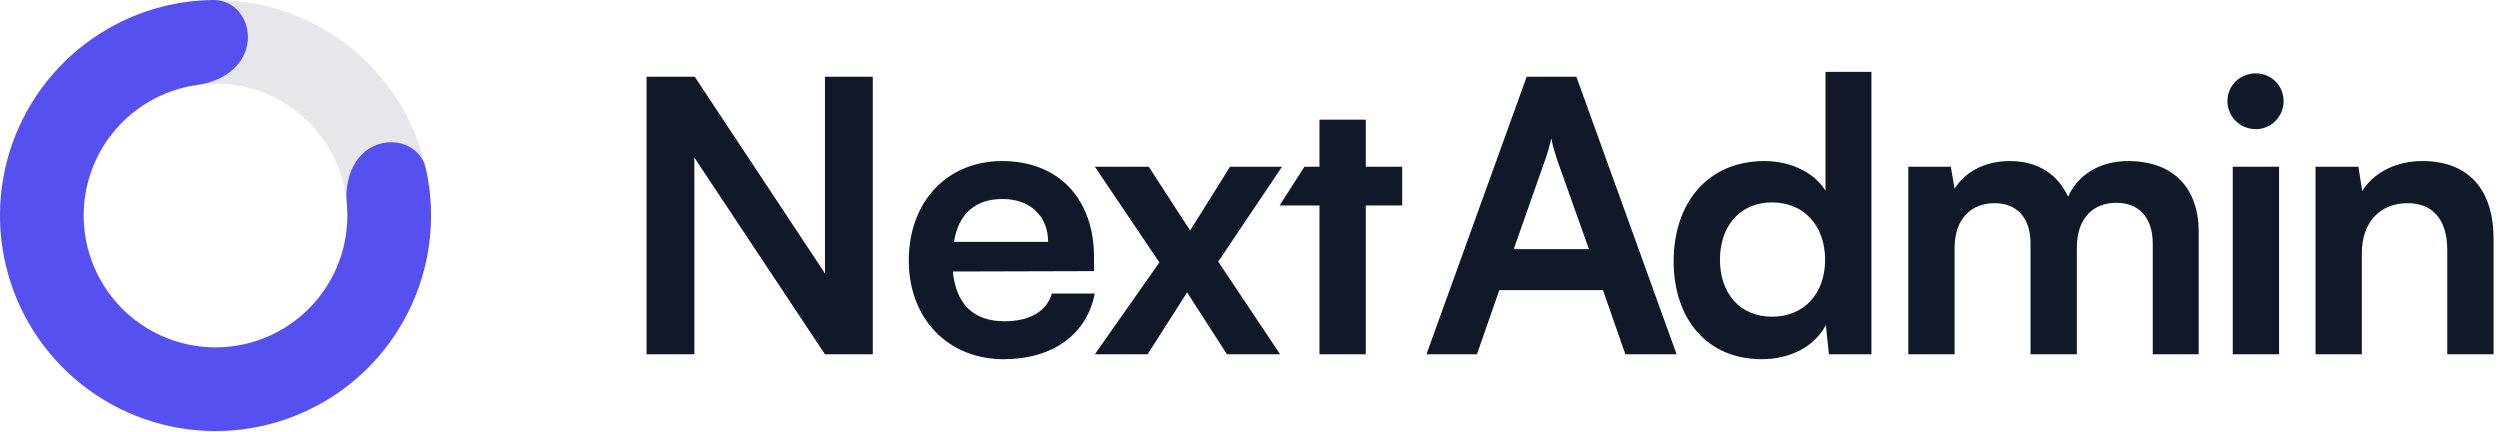
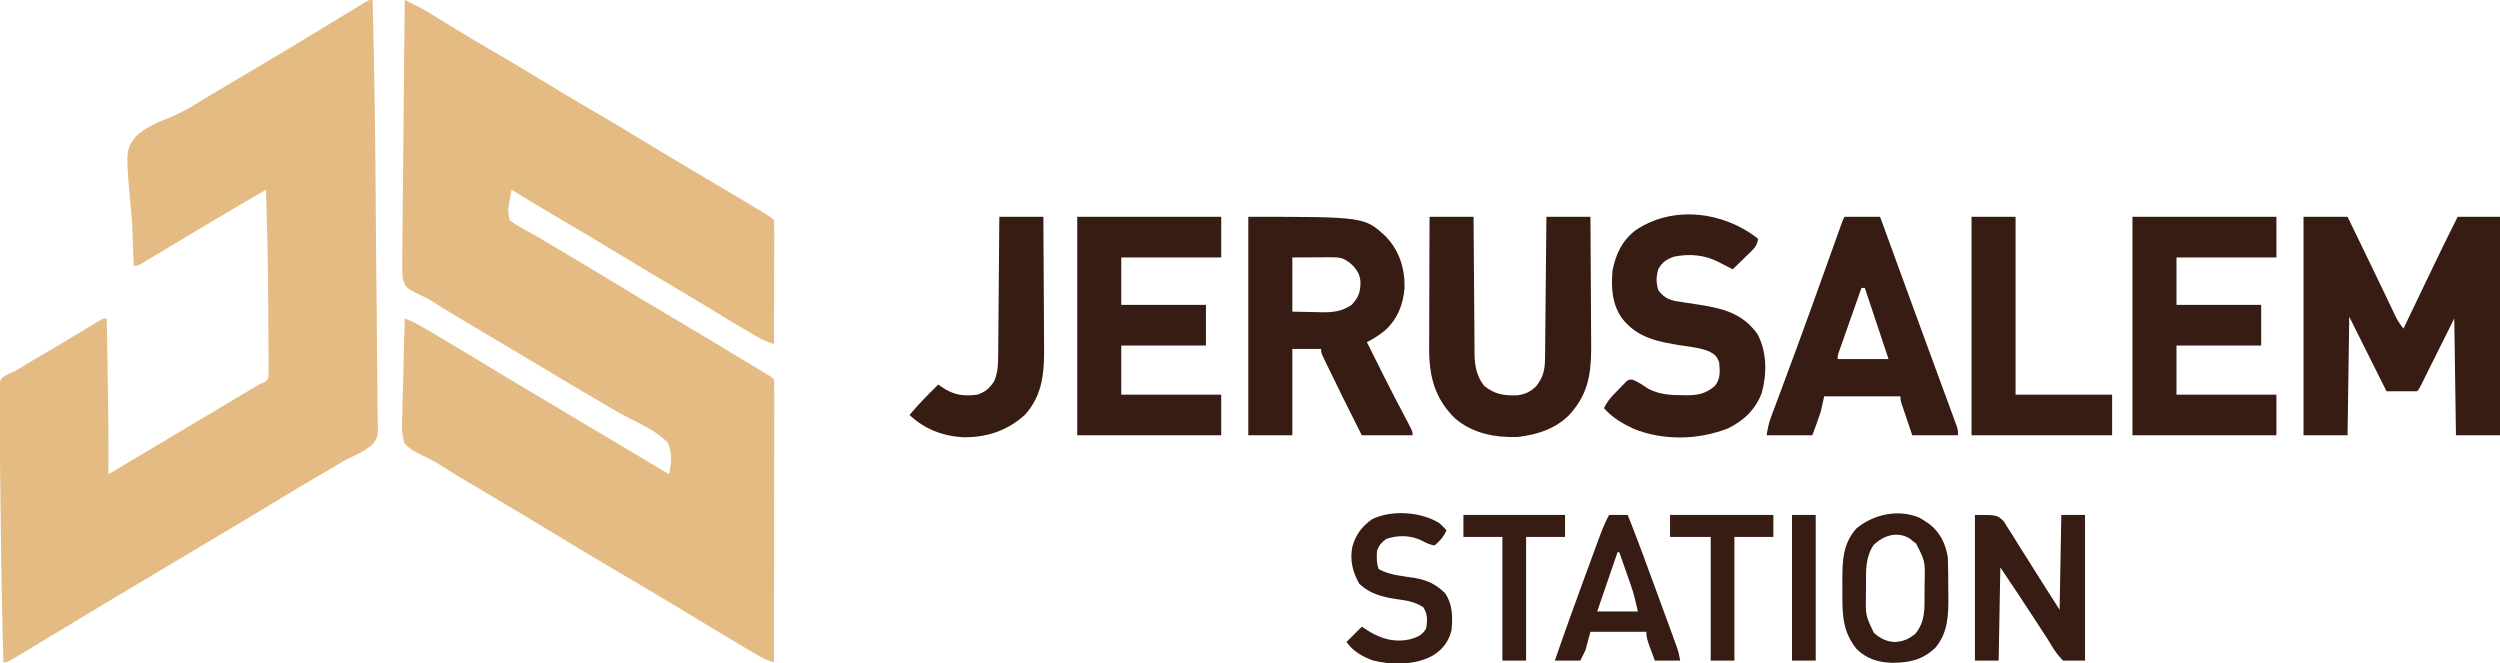
- <svg xmlns="http://www.w3.org/2000/svg" width="174" height="30" viewBox="0 0 174 30" fill="none">
-   <path d="M30 15C30 23.284 23.284 30 15 30C6.716 30 0 23.284 0 15C0 6.716 6.716 0 15 0C23.284 0 30 6.716 30 15ZM5.822 15C5.822 20.069 9.931 24.178 15 24.178C20.069 24.178 24.178 20.069 24.178 15C24.178 9.931 20.069 5.822 15 5.822C9.931 5.822 5.822 9.931 5.822 15Z" fill="#E5E7EB" />
-   <path d="M26.071 10.145C27.543 9.499 29.291 10.169 29.641 11.738C30.151 14.027 30.12 16.418 29.532 18.716C28.703 21.961 26.811 24.835 24.158 26.88C21.506 28.924 18.245 30.023 14.896 30C11.547 29.977 8.302 28.833 5.678 26.752C3.054 24.671 1.203 21.771 0.418 18.515C-0.367 15.259 -0.04 11.835 1.348 8.786C2.735 5.738 5.103 3.242 8.073 1.695C10.178 0.6 12.499 0.025 14.844 0.001C16.451 -0.016 17.501 1.534 17.208 3.114C16.914 4.695 15.372 5.69 13.778 5.904C12.732 6.044 11.711 6.365 10.762 6.859C8.944 7.806 7.495 9.333 6.647 11.198C5.798 13.063 5.597 15.159 6.078 17.151C6.558 19.143 7.691 20.917 9.296 22.191C10.902 23.464 12.887 24.164 14.937 24.178C16.986 24.192 18.981 23.52 20.604 22.269C22.227 21.018 23.384 19.259 23.892 17.274C24.157 16.237 24.237 15.17 24.136 14.119C23.981 12.519 24.599 10.79 26.071 10.145Z" fill="#5750F1" />
-   <path d="M48.329 24.657H45V5.343H48.355L57.417 19.029V5.343H60.746V24.657H57.417L48.329 10.971V24.657Z" fill="#111928" />
-   <path d="M69.856 25C65.973 25 63.251 22.173 63.251 18.131C63.251 14.036 65.92 11.209 69.751 11.209C73.661 11.209 76.144 13.824 76.144 17.893V18.87L66.316 18.897C66.554 21.195 67.769 22.358 69.909 22.358C71.679 22.358 72.842 21.671 73.212 20.429H76.197C75.642 23.283 73.264 25 69.856 25ZM69.777 13.851C67.875 13.851 66.712 14.881 66.395 16.836H72.948C72.948 15.04 71.706 13.851 69.777 13.851Z" fill="#111928" />
-   <path d="M79.874 24.657H76.202L80.693 18.263L76.202 11.605H79.954L82.833 16.044L85.608 11.605H89.227L84.788 18.21L89.095 24.657H85.396L82.622 20.35L79.874 24.657Z" fill="#111928" />
-   <path d="M95.058 24.657H91.835V14.3H89.06L90.787 11.605H91.835V8.329H95.058V11.605H97.594V14.3H95.058V24.657Z" fill="#111928" />
-   <path d="M102.795 24.657H99.281L106.256 5.343H109.717L116.692 24.657H113.125L111.566 20.192H104.354L102.795 24.657ZM107.55 11.103L105.357 17.338H110.589L108.369 11.103C108.211 10.601 108.026 10.02 107.973 9.624C107.894 9.993 107.735 10.575 107.55 11.103Z" fill="#111928" />
-   <path d="M122.615 25C118.837 25 116.486 22.226 116.486 18.184C116.486 14.115 118.864 11.209 122.8 11.209C124.623 11.209 126.235 11.975 127.054 13.27V5H130.251V24.657H127.292L127.08 22.622C126.288 24.128 124.597 25 122.615 25ZM123.329 22.041C125.574 22.041 127.027 20.429 127.027 18.078C127.027 15.727 125.574 14.088 123.329 14.088C121.083 14.088 119.709 15.753 119.709 18.078C119.709 20.403 121.083 22.041 123.329 22.041Z" fill="#111928" />
-   <path d="M136.04 24.657H132.817V11.605H135.776L136.04 13.137C136.701 12.054 138.022 11.209 139.898 11.209C141.879 11.209 143.253 12.186 143.94 13.692C144.6 12.186 146.133 11.209 148.114 11.209C151.285 11.209 153.028 13.111 153.028 16.123V24.657H149.832V16.968C149.832 15.092 148.828 14.115 147.295 14.115C145.736 14.115 144.548 15.119 144.548 17.259V24.657H141.324V16.942C141.324 15.119 140.347 14.141 138.814 14.141C137.282 14.141 136.04 15.145 136.04 17.259V24.657Z" fill="#111928" />
-   <path d="M157.012 8.989C155.902 8.989 155.03 8.118 155.03 7.034C155.03 5.951 155.902 5.106 157.012 5.106C158.068 5.106 158.94 5.951 158.94 7.034C158.94 8.118 158.068 8.989 157.012 8.989ZM155.4 24.657V11.605H158.623V24.657H155.4Z" fill="#111928" />
-   <path d="M164.384 24.657H161.161V11.605H164.146L164.41 13.296C165.23 11.975 166.815 11.209 168.585 11.209C171.861 11.209 173.552 13.243 173.552 16.625V24.657H170.329V17.391C170.329 15.198 169.245 14.141 167.581 14.141C165.599 14.141 164.384 15.515 164.384 17.629V24.657Z" fill="#111928" />
+ <svg xmlns="http://www.w3.org/2000/svg" version="1.1" width="1476" height="391">
+   <path d="M0 0 C1.6 0.793 3.199 1.588 4.797 2.384 C5.688 2.826 6.578 3.269 7.496 3.725 C10.444 5.226 13.267 6.872 16.082 8.609 C17.164 9.273 18.245 9.936 19.359 10.619 C20.201 11.139 20.201 11.139 21.061 11.669 C24.134 13.566 27.217 15.447 30.301 17.328 C30.937 17.717 31.574 18.105 32.23 18.505 C38.937 22.588 45.715 26.548 52.5 30.5 C62.647 36.414 72.717 42.441 82.74 48.562 C91.604 53.973 100.528 59.27 109.5 64.5 C118.994 70.035 128.431 75.651 137.812 81.375 C148 87.591 158.232 93.729 168.5 99.812 C169.18 100.215 169.86 100.618 170.56 101.033 C173.216 102.607 175.871 104.18 178.526 105.754 C215.907 127.907 215.907 127.907 218 130 C218.094 132.27 218.117 134.543 218.114 136.815 C218.114 137.527 218.114 138.239 218.114 138.973 C218.113 141.337 218.105 143.702 218.098 146.066 C218.096 147.702 218.094 149.337 218.093 150.972 C218.09 155.284 218.08 159.597 218.069 163.909 C218.058 168.306 218.054 172.703 218.049 177.1 C218.038 185.733 218.021 194.367 218 203 C214.107 202.126 210.942 200.468 207.5 198.5 C206.816 198.112 206.131 197.724 205.426 197.324 C197.323 192.681 189.367 187.791 181.396 182.926 C172.305 177.38 163.165 171.922 154 166.5 C143.897 160.523 133.832 154.49 123.812 148.375 C113.617 142.153 103.349 136.068 93.032 130.05 C82.94 124.162 72.931 118.155 63 112 C62.856 112.87 62.711 113.74 62.562 114.637 C62.212 116.731 61.823 118.819 61.375 120.895 C60.928 124.371 61.005 126.619 62 130 C64.239 131.776 66.126 133.01 68.613 134.324 C69.993 135.101 71.373 135.878 72.752 136.655 C73.815 137.239 73.815 137.239 74.898 137.834 C78.136 139.63 81.304 141.536 84.48 143.438 C85.744 144.186 87.007 144.934 88.271 145.682 C99.887 152.557 111.474 159.475 123 166.5 C133.023 172.609 143.089 178.642 153.188 184.625 C154.201 185.225 154.201 185.225 155.234 185.838 C155.906 186.236 156.577 186.634 157.269 187.044 C158.609 187.838 159.949 188.632 161.289 189.426 C162.271 190.008 162.271 190.008 163.274 190.602 C177.901 199.274 192.465 208.05 207 216.875 C207.993 217.477 208.985 218.079 210.008 218.698 C210.913 219.249 211.818 219.8 212.75 220.367 C213.949 221.096 213.949 221.096 215.172 221.839 C217 223 217 223 218 224 C218.097 226.152 218.122 228.306 218.12 230.46 C218.122 231.484 218.122 231.484 218.123 232.529 C218.125 234.834 218.119 237.139 218.114 239.444 C218.113 241.089 218.113 242.734 218.114 244.38 C218.114 248.861 218.108 253.342 218.101 257.824 C218.095 262.501 218.095 267.179 218.093 271.857 C218.09 280.722 218.082 289.586 218.072 298.451 C218.061 308.54 218.055 318.63 218.05 328.719 C218.04 349.479 218.022 370.24 218 391 C214.291 390.166 211.538 388.72 208.25 386.781 C207.688 386.452 207.126 386.122 206.548 385.782 C204.695 384.693 202.848 383.597 201 382.5 C199.699 381.733 198.398 380.965 197.097 380.198 C187.022 374.247 177.015 368.184 167.024 362.093 C157.435 356.248 147.779 350.523 138.101 344.827 C131.853 341.145 125.613 337.45 119.375 333.75 C118.691 333.344 118.007 332.939 117.303 332.521 C107.261 326.562 97.262 320.537 87.293 314.459 C77.903 308.736 68.463 303.101 59 297.5 C30.573 280.674 30.573 280.674 18.522 273.074 C16.122 271.604 13.711 270.387 11.139 269.247 C7.036 267.324 3.129 265.343 0 262 C-2.058 256.27 -1.767 250.946 -1.465 244.934 C-1.437 243.287 -1.415 241.641 -1.401 239.995 C-1.344 235.686 -1.197 231.384 -1.03 227.078 C-0.876 222.675 -0.808 218.27 -0.732 213.865 C-0.572 205.24 -0.317 196.621 0 188 C3.841 189.495 7.289 191.226 10.848 193.316 C11.408 193.644 11.967 193.972 12.544 194.31 C14.386 195.39 16.224 196.476 18.062 197.562 C19.366 198.33 20.67 199.097 21.973 199.864 C31.784 205.646 41.525 211.539 51.246 217.47 C60.292 222.984 69.386 228.413 78.5 233.812 C79.186 234.219 79.872 234.626 80.579 235.044 C81.942 235.851 83.304 236.659 84.666 237.466 C85.323 237.855 85.98 238.244 86.656 238.645 C87.302 239.027 87.947 239.409 88.613 239.803 C93.753 242.85 98.88 245.918 104 249 C114.227 255.154 124.495 261.24 134.762 267.328 C141.852 271.533 148.937 275.747 156 280 C157.418 273.411 158.1 267.204 155 261 C148.333 254.429 139.25 250.365 130.996 246.102 C125.24 243.111 119.693 239.771 114.124 236.451 C111.096 234.652 108.051 232.883 105.008 231.109 C97.52 226.734 90.085 222.274 82.657 217.8 C74.869 213.113 67.056 208.469 59.235 203.838 C27.845 185.245 27.845 185.245 16.36 177.995 C13.057 175.952 13.057 175.952 9.596 174.45 C0.72 170.088 0.72 170.088 -1.175 164.593 C-1.606 160.232 -1.612 156.042 -1.476 151.67 C-1.472 150.014 -1.474 148.357 -1.482 146.701 C-1.485 142.22 -1.409 137.744 -1.318 133.265 C-1.237 128.578 -1.229 123.891 -1.214 119.203 C-1.173 110.334 -1.067 101.468 -0.936 92.6 C-0.791 82.501 -0.719 72.402 -0.654 62.302 C-0.518 41.534 -0.29 20.767 0 0 Z " fill="#E5BB84" transform="translate(239,0)" />
+   <path d="M0 0 C1.137 43.757 1.67 87.514 1.911 131.285 C1.983 144.013 2.086 156.74 2.262 169.468 C2.417 180.698 2.516 191.927 2.546 203.159 C2.564 209.069 2.609 214.975 2.722 220.884 C2.827 226.411 2.856 231.933 2.828 237.46 C2.831 239.48 2.861 241.5 2.921 243.519 C3.338 258.329 3.338 258.329 -0.547 262.767 C-4.334 265.905 -8.499 268.065 -12.971 270.062 C-16.103 271.51 -18.977 273.301 -21.922 275.098 C-24.197 276.421 -26.473 277.743 -28.75 279.062 C-38.497 284.738 -48.185 290.499 -57.812 296.375 C-67.897 302.528 -78.024 308.604 -88.188 314.625 C-88.866 315.027 -89.544 315.428 -90.242 315.842 C-90.918 316.242 -91.593 316.642 -92.288 317.054 C-93.634 317.851 -94.979 318.648 -96.324 319.445 C-96.981 319.834 -97.638 320.224 -98.315 320.625 C-104.39 324.227 -110.447 327.859 -116.5 331.5 C-125.233 336.753 -133.99 341.964 -142.758 347.158 C-153.647 353.608 -164.505 360.103 -175.312 366.688 C-184.29 372.152 -193.279 377.598 -202.307 382.978 C-203.511 383.696 -204.713 384.415 -205.914 385.136 C-207.568 386.128 -209.225 387.113 -210.883 388.098 C-211.825 388.66 -212.768 389.222 -213.739 389.801 C-216 391 -216 391 -218 391 C-218.849 360.538 -219.352 330.069 -219.673 299.597 C-219.682 298.771 -219.691 297.945 -219.7 297.094 C-219.734 293.8 -219.769 290.506 -219.802 287.213 C-219.896 277.968 -220.035 268.729 -220.287 259.488 C-220.402 255.154 -220.485 250.82 -220.561 246.485 C-220.603 244.559 -220.661 242.633 -220.736 240.708 C-221.273 226.805 -221.273 226.805 -218.49 222.859 C-216.093 221.183 -213.692 220.148 -211 219 C-209.239 217.964 -207.479 216.926 -205.738 215.856 C-203.786 214.656 -201.817 213.486 -199.842 212.323 C-199.163 211.923 -198.483 211.523 -197.784 211.11 C-197.092 210.702 -196.4 210.295 -195.688 209.875 C-192.834 208.19 -189.981 206.503 -187.129 204.816 C-186.43 204.403 -185.73 203.99 -185.01 203.564 C-180.835 201.095 -176.675 198.604 -172.527 196.09 C-171.599 195.527 -170.671 194.965 -169.714 194.385 C-168.028 193.361 -166.344 192.334 -164.663 191.302 C-159.219 188 -159.219 188 -157 188 C-156.828 197.146 -156.661 206.292 -156.5 215.438 C-156.488 216.11 -156.476 216.783 -156.464 217.475 C-156.098 238.318 -155.842 259.154 -156 280 C-133.722 266.797 -133.722 266.797 -111.5 253.5 C-100.207 246.709 -88.879 239.978 -77.545 233.256 C-76.549 232.665 -76.549 232.665 -75.533 232.063 C-74.291 231.326 -73.049 230.59 -71.807 229.854 C-70.204 228.903 -68.602 227.952 -67 227 C-66.123 226.613 -65.246 226.225 -64.342 225.826 C-61.674 224.158 -61.674 224.158 -61.392 220.862 C-61.4 219.565 -61.408 218.268 -61.417 216.931 C-61.414 216.213 -61.412 215.495 -61.409 214.756 C-61.408 212.365 -61.442 209.976 -61.477 207.586 C-61.483 205.898 -61.488 204.21 -61.491 202.522 C-61.504 198.047 -61.549 193.572 -61.598 189.096 C-61.633 185.548 -61.647 182 -61.659 178.452 C-61.736 156.289 -62.199 134.149 -63 112 C-82.612 123.447 -82.612 123.447 -102.125 135.062 C-109.668 139.6 -117.211 144.136 -124.771 148.644 C-126.001 149.377 -127.229 150.113 -128.457 150.85 C-130.169 151.878 -131.885 152.9 -133.602 153.922 C-134.595 154.516 -135.588 155.11 -136.612 155.722 C-139 157 -139 157 -141 157 C-141.32 151.281 -141.534 145.57 -141.668 139.844 C-141.781 135.018 -142.046 130.236 -142.499 125.43 C-145.956 88.609 -145.956 88.609 -139.763 80.526 C-134.059 75.246 -127.358 72.305 -120.188 69.528 C-113.038 66.757 -106.732 62.887 -100.236 58.85 C-96.904 56.795 -93.529 54.815 -90.156 52.828 C-88.798 52.024 -87.44 51.22 -86.082 50.416 C-84.041 49.208 -82 48 -79.958 46.792 C-75.221 43.988 -70.485 41.183 -65.75 38.375 C-65.088 37.982 -64.426 37.59 -63.744 37.185 C-54.213 31.531 -44.717 25.822 -35.25 20.062 C-34.675 19.713 -34.1 19.363 -33.508 19.003 C-28.632 16.038 -23.757 13.071 -18.884 10.101 C-16.05 8.375 -13.213 6.656 -10.375 4.938 C-9.13 4.177 -9.13 4.177 -7.86 3.401 C-6.735 2.721 -6.735 2.721 -5.586 2.027 C-4.612 1.436 -4.612 1.436 -3.619 0.832 C-2 0 -2 0 0 0 Z " fill="#E5BB84" transform="translate(220,0)" />
+   <path d="M0 0 C8.58 0 17.16 0 26 0 C27.66 3.422 29.32 6.843 30.98 10.265 C32.419 13.232 33.859 16.2 35.3 19.167 C38.909 26.605 42.508 34.049 46.074 41.508 C47.019 43.48 47.964 45.451 48.909 47.423 C49.508 48.677 50.106 49.931 50.702 51.185 C51.533 52.934 52.37 54.68 53.207 56.426 C53.676 57.41 54.145 58.394 54.628 59.407 C55.903 61.818 57.297 63.877 59 66 C59.301 65.374 59.601 64.747 59.911 64.102 C60.337 63.214 60.764 62.325 61.203 61.41 C61.683 60.41 62.163 59.411 62.657 58.381 C63.732 56.142 64.807 53.903 65.882 51.664 C68.654 45.89 71.424 40.115 74.188 34.336 C79.689 22.837 85.255 11.38 91 0 C99.25 0 107.5 0 116 0 C116 42.57 116 85.14 116 129 C107.42 129 98.84 129 90 129 C89.67 106.23 89.34 83.46 89 60 C82.132 73.776 82.132 73.776 75.268 87.554 C74.409 89.275 73.55 90.995 72.691 92.715 C72.243 93.617 71.795 94.518 71.333 95.447 C70.907 96.3 70.48 97.153 70.041 98.031 C69.67 98.775 69.3 99.519 68.917 100.285 C68 102 68 102 67 103 C61.06 103 55.12 103 49 103 C41.74 88.48 34.48 73.96 27 59 C26.67 82.1 26.34 105.2 26 129 C17.42 129 8.84 129 0 129 C0 86.43 0 43.86 0 0 Z " fill="#371C13" transform="translate(1360,128)" />
+   <path d="M0 0 C68.573 0 68.573 0 81.25 11.688 C89.26 20.161 92.516 30.662 92.246 42.137 C91.407 51.895 88.082 60.386 80.75 67.043 C77.307 69.79 73.955 72.067 70 74 C77.195 88.491 84.407 102.961 92.012 117.242 C97 126.651 97 126.651 97 129 C87.1 129 77.2 129 67 129 C60.483 116.037 53.978 103.075 47.688 90 C47.214 89.022 46.741 88.044 46.253 87.037 C45.823 86.138 45.392 85.239 44.949 84.312 C44.571 83.525 44.193 82.737 43.803 81.926 C43 80 43 80 43 78 C37.39 78 31.78 78 26 78 C26 94.83 26 111.66 26 129 C17.42 129 8.84 129 0 129 C0 86.43 0 43.86 0 0 Z M26 24 C26 34.56 26 45.12 26 56 C30.29 56.083 34.58 56.165 39 56.25 C41.005 56.305 41.005 56.305 43.051 56.36 C50.208 56.427 54.964 55.95 61 52 C65.183 47.603 66.322 44.145 66.211 38.055 C65.721 33.287 63.468 30.209 59.938 27.188 C55.679 24.016 53.747 23.879 48.461 23.902 C46.702 23.906 46.702 23.906 44.908 23.91 C43.412 23.919 41.916 23.928 40.375 23.938 C33.259 23.968 33.259 23.968 26 24 Z " fill="#371C13" transform="translate(737,128)" />
+   <path d="M0 0 C28.05 0 56.1 0 85 0 C85 7.92 85 15.84 85 24 C65.53 24 46.06 24 26 24 C26 33.24 26 42.48 26 52 C42.5 52 59 52 76 52 C76 59.92 76 67.84 76 76 C59.5 76 43 76 26 76 C26 85.57 26 95.14 26 105 C45.47 105 64.94 105 85 105 C85 112.92 85 120.84 85 129 C56.95 129 28.9 129 0 129 C0 86.43 0 43.86 0 0 Z " fill="#371C13" transform="translate(1259,128)" />
+   <path d="M0 0 C28.05 0 56.1 0 85 0 C85 7.92 85 15.84 85 24 C65.53 24 46.06 24 26 24 C26 33.24 26 42.48 26 52 C42.5 52 59 52 76 52 C76 59.92 76 67.84 76 76 C59.5 76 43 76 26 76 C26 85.57 26 95.14 26 105 C45.47 105 64.94 105 85 105 C85 112.92 85 120.84 85 129 C56.95 129 28.9 129 0 129 C0 86.43 0 43.86 0 0 Z " fill="#371C13" transform="translate(636,128)" />
+   <path d="M0 0 C8.58 0 17.16 0 26 0 C26.015 2.619 26.029 5.237 26.044 7.935 C26.095 16.609 26.161 25.282 26.236 33.955 C26.28 39.211 26.32 44.467 26.346 49.723 C26.373 54.8 26.413 59.877 26.463 64.954 C26.48 66.886 26.491 68.819 26.498 70.751 C26.507 73.468 26.535 76.184 26.568 78.9 C26.565 80.086 26.565 80.086 26.563 81.296 C26.678 88.154 27.951 94.452 32.312 99.875 C38.587 104.836 43.737 105.596 51.578 105.414 C56.394 104.831 59.527 103.36 63 100 C67.586 94.12 68.156 89.559 68.205 82.306 C68.215 81.418 68.225 80.53 68.235 79.615 C68.267 76.677 68.292 73.739 68.316 70.801 C68.337 68.765 68.358 66.729 68.379 64.693 C68.435 59.332 68.484 53.971 68.532 48.61 C68.582 43.14 68.638 37.671 68.693 32.201 C68.801 21.467 68.902 10.734 69 0 C77.58 0 86.16 0 95 0 C95.091 11.771 95.164 23.541 95.207 35.312 C95.228 40.779 95.256 46.246 95.302 51.713 C95.346 56.997 95.369 62.281 95.38 67.566 C95.387 69.573 95.401 71.58 95.423 73.587 C95.579 88.657 94.921 101.773 85 114 C84.499 114.625 83.997 115.25 83.48 115.895 C75.483 124.826 63.633 128.712 52 130 C38.622 130.436 25.399 127.909 14.961 118.945 C3.281 107.358 -0.121 94.776 -0.227 78.673 C-0.234 75.007 -0.216 71.342 -0.195 67.676 C-0.192 65.719 -0.189 63.761 -0.187 61.804 C-0.179 56.686 -0.16 51.569 -0.137 46.451 C-0.117 41.216 -0.108 35.98 -0.098 30.744 C-0.076 20.496 -0.041 10.248 0 0 Z " fill="#371C13" transform="translate(844,128)" />
+   <path d="M0 0 C6.93 0 13.86 0 21 0 C21.973 2.665 22.946 5.331 23.919 7.996 C24.807 10.427 25.695 12.859 26.582 15.29 C28.847 21.494 31.112 27.698 33.376 33.903 C34.701 37.536 36.026 41.168 37.352 44.801 C37.756 45.91 37.756 45.91 38.169 47.041 C42.044 57.659 45.933 68.271 49.831 78.88 C51.43 83.235 53.028 87.59 54.624 91.946 C56.159 96.132 57.699 100.317 59.241 104.5 C60.423 107.712 61.6 110.927 62.777 114.141 C63.423 115.885 63.423 115.885 64.081 117.664 C64.468 118.724 64.855 119.784 65.254 120.876 C65.593 121.798 65.932 122.721 66.282 123.671 C67 126 67 126 67 129 C58.09 129 49.18 129 40 129 C38.845 125.576 37.69 122.153 36.5 118.625 C36.135 117.547 35.769 116.469 35.393 115.358 C34.966 114.086 34.966 114.086 34.531 112.789 C34.238 111.92 33.945 111.05 33.643 110.155 C33 108 33 108 33 106 C18.15 106 3.3 106 -12 106 C-12.66 108.97 -13.32 111.94 -14 115 C-15.543 119.718 -17.281 124.341 -19 129 C-27.91 129 -36.82 129 -46 129 C-45.312 124.873 -44.736 121.879 -43.324 118.102 C-42.977 117.166 -42.63 116.229 -42.272 115.264 C-41.891 114.252 -41.51 113.239 -41.117 112.195 C-40.714 111.111 -40.312 110.027 -39.897 108.91 C-39.02 106.551 -38.142 104.193 -37.261 101.835 C-34.883 95.469 -32.523 89.096 -30.164 82.723 C-29.917 82.056 -29.67 81.39 -29.416 80.703 C-22.454 61.896 -15.704 43.014 -8.949 24.132 C-7.989 21.449 -7.029 18.767 -6.068 16.085 C-5.406 14.233 -4.745 12.381 -4.084 10.528 C-3.69 9.429 -3.297 8.33 -2.892 7.198 C-2.549 6.237 -2.206 5.276 -1.852 4.287 C-1 2 -1 2 0 0 Z M10 42 C8.002 47.659 6.008 53.319 4.019 58.98 C3.341 60.907 2.662 62.833 1.981 64.759 C1.006 67.523 0.034 70.289 -0.938 73.055 C-1.244 73.919 -1.55 74.784 -1.865 75.675 C-2.146 76.475 -2.426 77.276 -2.715 78.101 C-2.964 78.807 -3.212 79.513 -3.469 80.241 C-4.096 82.013 -4.096 82.013 -4 84 C5.9 84 15.8 84 26 84 C25.157 81.471 24.314 78.942 23.445 76.336 C19.63 64.891 15.815 53.445 12 42 C11.34 42 10.68 42 10 42 Z " fill="#371C13" transform="translate(1089,128)" />
+   <path d="M0 0 C-0.581 3.428 -1.686 5.045 -4.16 7.453 C-4.789 8.072 -5.417 8.691 -6.064 9.328 C-6.724 9.962 -7.383 10.597 -8.062 11.25 C-8.726 11.9 -9.389 12.549 -10.072 13.219 C-11.708 14.819 -13.351 16.413 -15 18 C-15.953 17.506 -16.905 17.013 -17.887 16.504 C-19.153 15.856 -20.42 15.209 -21.688 14.562 C-22.313 14.237 -22.939 13.912 -23.584 13.576 C-31.679 9.465 -40.549 8.712 -49.484 10.496 C-53.982 11.992 -56.74 13.842 -59 18 C-60.199 22.504 -60.357 25.93 -58.875 30.375 C-56.181 34.147 -53.442 35.653 -48.945 36.736 C-47.826 36.904 -46.707 37.073 -45.555 37.246 C-44.312 37.444 -43.069 37.642 -41.789 37.846 C-39.203 38.237 -36.617 38.627 -34.031 39.018 C-20.298 41.205 -9.108 44.254 -0.559 55.977 C5.263 66.417 5.249 79.703 2.156 90.941 C-1.596 100.868 -8.544 107.481 -18 112 C-35.52 118.756 -55.851 119.248 -73.434 112.199 C-80.127 109.071 -86.088 105.567 -91 100 C-88.977 95.564 -86.021 92.617 -82.625 89.188 C-82.047 88.577 -81.47 87.967 -80.875 87.338 C-80.028 86.48 -80.028 86.48 -79.164 85.605 C-78.653 85.081 -78.142 84.557 -77.616 84.016 C-76 83 -76 83 -73.946 83.253 C-70.621 84.529 -67.793 86.581 -64.828 88.527 C-58.249 91.953 -51.705 92.342 -44.438 92.312 C-43.22 92.337 -43.22 92.337 -41.979 92.361 C-35.51 92.367 -30.646 91.298 -25.625 86.938 C-22.085 82.717 -22.557 78.294 -23 73 C-24.35 69.267 -25.376 68.326 -28.891 66.492 C-33.958 64.412 -39.3 63.843 -44.688 63.062 C-58.754 60.85 -71.138 58.728 -80.375 46.938 C-86.293 38.485 -86.785 29.083 -86 19 C-84.118 9.077 -80.468 1.294 -72.453 -5 C-50.299 -20.02 -20.232 -16.123 0 0 Z " fill="#371C13" transform="translate(1038,141)" />
+   <path d="M0 0 C8.58 0 17.16 0 26 0 C26 34.65 26 69.3 26 105 C44.81 105 63.62 105 83 105 C83 112.92 83 120.84 83 129 C55.61 129 28.22 129 0 129 C0 86.43 0 43.86 0 0 Z " fill="#371C13" transform="translate(1164,128)" />
+   <path d="M0 0 C8.58 0 17.16 0 26 0 C26.091 12.032 26.164 24.063 26.207 36.095 C26.228 41.683 26.256 47.27 26.302 52.858 C26.345 58.259 26.369 63.66 26.38 69.061 C26.387 71.113 26.401 73.165 26.423 75.217 C26.581 90.724 26.11 104.92 15 117 C4.703 126.371 -7.728 130.402 -21.559 130.145 C-33.535 129.436 -44.208 125.304 -53 117 C-47.729 110.589 -41.909 104.814 -36 99 C-35.429 99.433 -34.858 99.866 -34.27 100.312 C-27.214 105.158 -21.463 106.13 -13 105 C-8.207 103.402 -5.747 101.219 -3 97 C-0.871 91.912 -0.695 87.385 -0.681 81.965 C-0.666 80.633 -0.666 80.633 -0.651 79.273 C-0.62 76.351 -0.603 73.43 -0.586 70.508 C-0.567 68.476 -0.548 66.444 -0.527 64.413 C-0.476 59.077 -0.436 53.74 -0.399 48.404 C-0.359 42.954 -0.308 37.504 -0.258 32.055 C-0.161 21.37 -0.078 10.685 0 0 Z " fill="#371C13" transform="translate(590,128)" />
+   <path d="M0 0 C13 0 13 0 16.903 3.633 C18.008 5.29 19.065 6.981 20.078 8.695 C20.66 9.594 21.242 10.493 21.841 11.42 C23.688 14.296 25.469 17.207 27.25 20.125 C28.459 22.033 29.673 23.938 30.891 25.84 C33.158 29.396 35.4 32.965 37.614 36.555 C41.672 43.081 45.844 49.536 50 56 C50.33 37.52 50.66 19.04 51 0 C55.62 0 60.24 0 65 0 C65 28.38 65 56.76 65 86 C60.71 86 56.42 86 52 86 C49.06 82.876 47.181 80.537 45.121 76.921 C43.4 73.971 41.503 71.14 39.626 68.287 C37.961 65.754 36.318 63.208 34.676 60.66 C28.232 50.698 21.594 40.863 15 31 C14.67 49.15 14.34 67.3 14 86 C9.38 86 4.76 86 0 86 C0 57.62 0 29.24 0 0 Z " fill="#371C13" transform="translate(1166,304)" />
+   <path d="M0 0 C1.996 1.125 1.996 1.125 3.812 2.375 C4.443 2.788 5.073 3.2 5.723 3.625 C12.114 8.401 15.578 15.594 16.812 23.375 C16.929 26.127 17 28.853 17.016 31.605 C17.021 32.396 17.027 33.186 17.033 34.001 C17.042 35.671 17.049 37.341 17.053 39.011 C17.062 41.537 17.093 44.062 17.125 46.588 C17.198 57.607 16.938 67.597 9.691 76.551 C2.047 83.972 -5.724 85.655 -15.968 85.696 C-24.038 85.561 -31.437 83.285 -37.188 77.375 C-45.406 67.159 -45.516 56.819 -45.448 44.237 C-45.438 41.88 -45.448 39.524 -45.461 37.168 C-45.473 25.611 -45.228 15.438 -37.188 6.375 C-27.037 -1.988 -12.564 -5.226 0 0 Z M-27 16.125 C-31.885 23.383 -31.53 31.241 -31.503 39.653 C-31.5 41.738 -31.524 43.822 -31.549 45.906 C-31.773 57.634 -31.773 57.634 -26.877 67.947 C-23.201 71.29 -19.246 73.326 -14.242 73.406 C-9.296 73.03 -6.046 71.619 -2.188 68.375 C3.664 60.784 3.029 53.633 3.053 44.414 C3.062 42.146 3.093 39.88 3.125 37.613 C3.381 25.698 3.381 25.698 -1.906 15.316 C-2.494 14.861 -3.082 14.406 -3.688 13.938 C-4.275 13.464 -4.863 12.991 -5.469 12.504 C-12.735 7.732 -21.224 10.478 -27 16.125 Z " fill="#371C13" transform="translate(1133.188,305.625)" />
+   <path d="M0 0 C3.63 0 7.26 0 11 0 C17.054 15.227 22.682 30.608 28.3 46 C29.624 49.628 30.953 53.254 32.284 56.879 C33.318 59.698 34.348 62.519 35.378 65.339 C35.867 66.678 36.357 68.016 36.849 69.354 C37.531 71.213 38.209 73.074 38.886 74.935 C39.464 76.516 39.464 76.516 40.054 78.128 C41 81 41 81 42 86 C37.05 86 32.1 86 27 86 C26.175 83.752 25.35 81.504 24.5 79.188 C24.239 78.484 23.978 77.78 23.709 77.055 C22.684 74.224 22 72.034 22 69 C11.11 69 0.22 69 -11 69 C-11.99 72.63 -12.98 76.26 -14 80 C-14.99 81.98 -15.98 83.96 -17 86 C-21.95 86 -26.9 86 -32 86 C-26.397 69.673 -20.562 53.437 -14.589 37.241 C-13.404 34.028 -12.225 30.813 -11.046 27.597 C-9.902 24.479 -8.754 21.363 -7.605 18.246 C-7.187 17.102 -6.768 15.959 -6.336 14.78 C-4.459 9.704 -2.583 4.762 0 0 Z M5 22 C1.04 33.55 -2.92 45.1 -7 57 C0.92 57 8.84 57 17 57 C15.774 51.485 14.674 46.659 12.836 41.434 C12.436 40.29 12.037 39.146 11.625 37.967 C11.213 36.802 10.8 35.637 10.375 34.438 C9.955 33.238 9.535 32.039 9.102 30.803 C8.072 27.867 7.038 24.933 6 22 C5.67 22 5.34 22 5 22 Z " fill="#371C13" transform="translate(950,304)" />
+   <path d="M0 0 C1.374 1.291 2.721 2.614 4 4 C2.44 7.828 0.164 10.364 -3 13 C-6.013 12.631 -8.344 11.341 -11 9.938 C-17.674 6.915 -24.655 6.885 -31.562 9.188 C-34.396 11.294 -35.661 12.727 -37 16 C-37.266 19.797 -37.386 23.419 -36 27 C-29.767 30.57 -21.371 31.166 -14.373 32.285 C-7.188 33.581 -1.751 36.177 3.375 41.438 C7.647 48.174 7.733 55.259 7 63 C5.337 69.712 1.855 74.372 -4 78 C-14.216 83.743 -28.421 83.803 -39.625 80.875 C-45.622 78.666 -51.429 75.357 -55 70 C-52.03 67.03 -49.06 64.06 -46 61 C-44.515 61.949 -43.03 62.898 -41.5 63.875 C-33.981 68.365 -26.338 70.414 -17.602 68.465 C-13.109 67.135 -10.425 66.221 -8 62 C-7.197 57.487 -7.087 53.352 -9.688 49.5 C-14.778 46.198 -19.804 45.499 -25.688 44.688 C-34.022 43.41 -41.088 41.611 -47.438 35.75 C-51.454 28.682 -53.132 21.795 -51.566 13.781 C-49.649 6.826 -45.927 1.755 -40.023 -2.387 C-28.484 -8.197 -10.696 -6.866 0 0 Z " fill="#371C13" transform="translate(850,309)" />
+   <path d="M0 0 C20.13 0 40.26 0 61 0 C61 4.29 61 8.58 61 13 C53.41 13 45.82 13 38 13 C38 37.09 38 61.18 38 86 C33.38 86 28.76 86 24 86 C24 61.91 24 37.82 24 13 C16.08 13 8.16 13 0 13 C0 8.71 0 4.42 0 0 Z " fill="#371C13" transform="translate(986,304)" />
+   <path d="M0 0 C19.8 0 39.6 0 60 0 C60 4.29 60 8.58 60 13 C52.41 13 44.82 13 37 13 C37 37.09 37 61.18 37 86 C32.38 86 27.76 86 23 86 C23 61.91 23 37.82 23 13 C15.41 13 7.82 13 0 13 C0 8.71 0 4.42 0 0 Z " fill="#371C13" transform="translate(864,304)" />
+   <path d="M0 0 C4.62 0 9.24 0 14 0 C14 28.38 14 56.76 14 86 C9.38 86 4.76 86 0 86 C0 57.62 0 29.24 0 0 Z " fill="#371C13" transform="translate(1058,304)" />
</svg>
